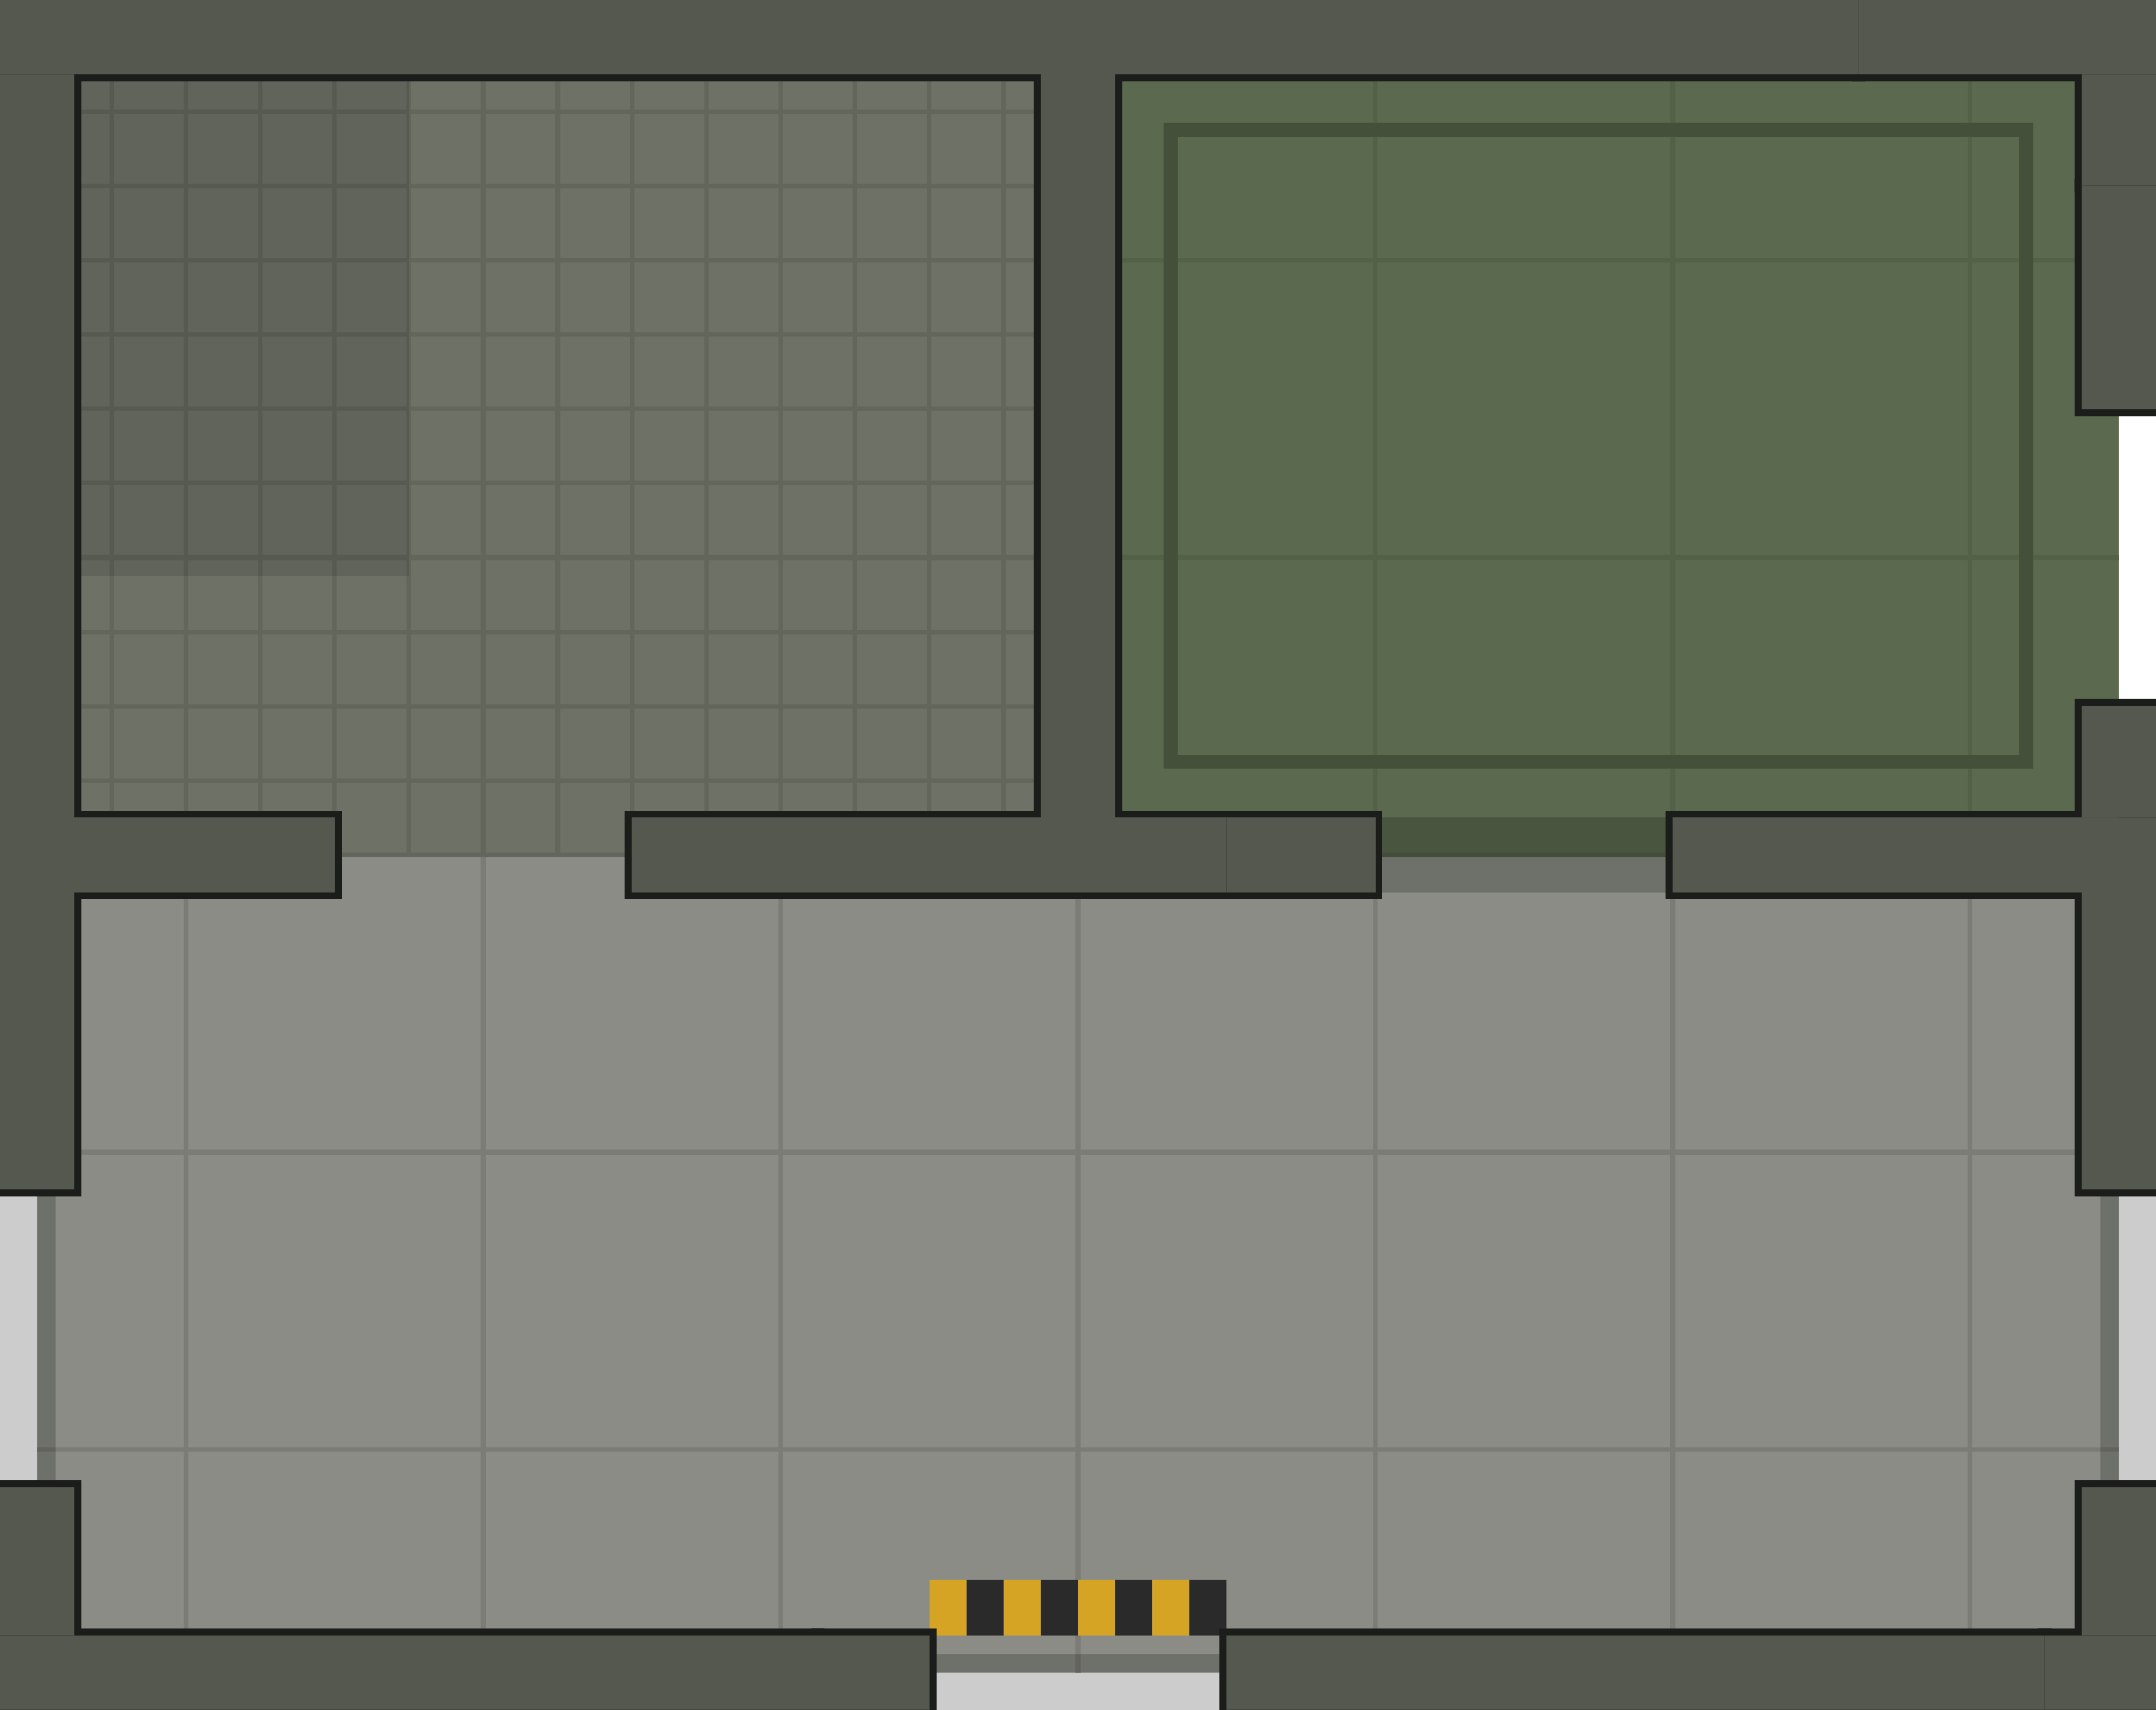
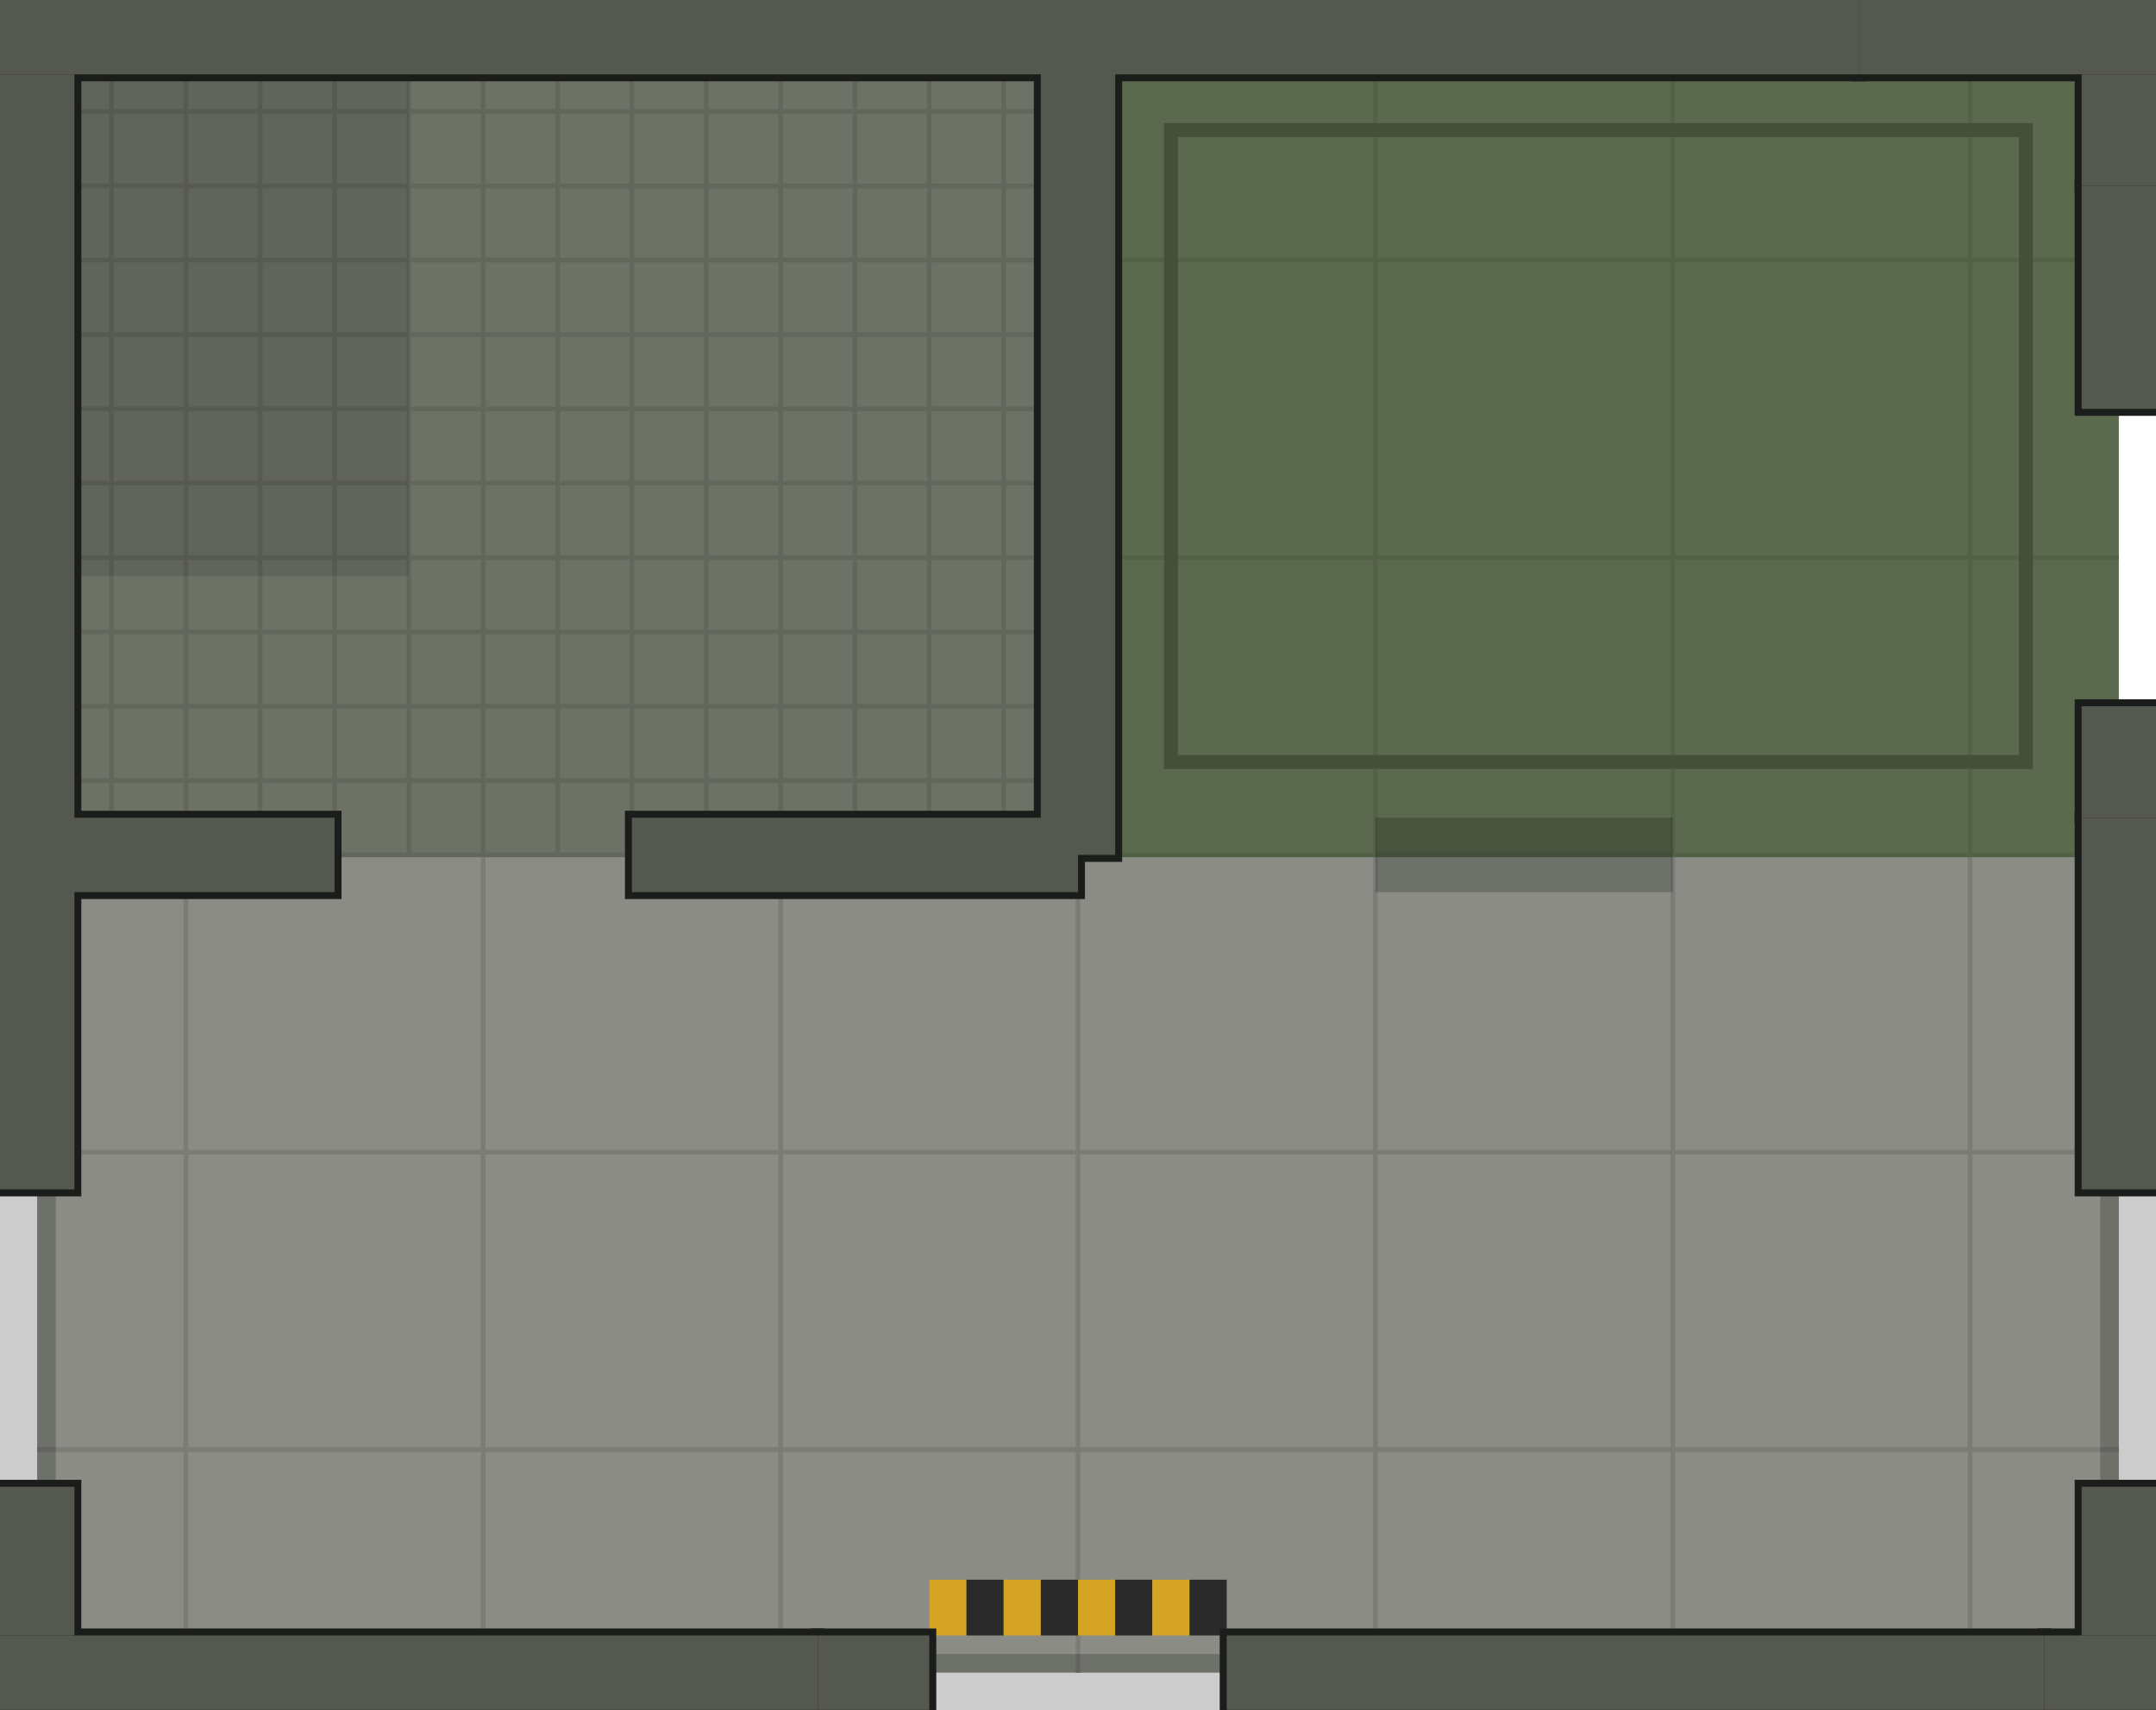
<svg xmlns="http://www.w3.org/2000/svg" width="928" height="736" viewBox="0 0 928 736">
  <rect x="16" y="368" width="896" height="352" fill="#8a8c85" />
  <path d="M80 368V720M208 368V720M336 368V720M464 368V720M592 368V720M720 368V720M848 368V720M16 624H912M16 496H912" stroke="#7a7c75" stroke-width="2" fill="none" />
  <rect x="16" y="16" width="448" height="352" fill="#6d7166" />
  <path d="M16 16V368M48 16V368M80 16V368M112 16V368M144 16V368M176 16V368M208 16V368M240 16V368M272 16V368M304 16V368M336 16V368M368 16V368M400 16V368M432 16V368M16 368H464M16 336H464M16 304H464M16 272H464M16 240H464M16 208H464M16 176H464M16 144H464M16 112H464M16 80H464M16 48H464" stroke="#62665b" stroke-width="2" fill="none" />
  <rect x="464" y="16" width="448" height="352" fill="#5b6a4e" />
  <path d="M464 16V368M592 16V368M720 16V368M848 16V368M464 368H912M464 240H912M464 112H912" stroke="#536147" stroke-width="2" fill="none" />
  <rect x="400" y="680" width="16" height="24" fill="#d6a425" />
  <rect x="416" y="680" width="16" height="24" fill="#2a2a2a" />
  <rect x="432" y="680" width="16" height="24" fill="#d6a425" />
  <rect x="448" y="680" width="16" height="24" fill="#2a2a2a" />
  <rect x="464" y="680" width="16" height="24" fill="#d6a425" />
  <rect x="480" y="680" width="16" height="24" fill="#2a2a2a" />
  <rect x="496" y="680" width="16" height="24" fill="#d6a425" />
  <rect x="512" y="680" width="16" height="24" fill="#2a2a2a" />
  <rect x="504" y="56" width="368" height="272" fill="none" stroke="#45503b" stroke-width="6" />
  <rect x="32" y="32" width="144" height="216" fill="#000000" fill-opacity="0.12" />
  <rect x="400" y="712" width="128" height="32" fill="#00000033" />
  <rect x="-8" y="512" width="32" height="128" fill="#00000033" />
  <rect x="904" y="512" width="32" height="128" fill="#00000033" />
  <rect x="592" y="352" width="128" height="32" fill="#00000033" />
  <rect x="-3" y="-3" width="806" height="38" fill="#1b1d1a" />
  <rect x="797" y="-3" width="134" height="38" fill="#1b1d1a" />
  <rect x="-3" y="701" width="358" height="38" fill="#1b1d1a" />
  <rect x="349" y="701" width="54" height="38" fill="#1b1d1a" />
  <rect x="525" y="701" width="358" height="38" fill="#1b1d1a" />
  <rect x="877" y="701" width="54" height="38" fill="#1b1d1a" />
  <rect x="-3" y="637" width="38" height="70" fill="#1b1d1a" />
  <rect x="-3" y="29" width="38" height="486" fill="#1b1d1a" />
  <rect x="893" y="637" width="38" height="70" fill="#1b1d1a" />
  <rect x="893" y="349" width="38" height="166" fill="#1b1d1a" />
  <rect x="893" y="301" width="38" height="54" fill="#1b1d1a" />
  <rect x="893" y="77" width="38" height="102" fill="#1b1d1a" />
  <rect x="893" y="29" width="38" height="54" fill="#1b1d1a" />
  <rect x="13" y="349" width="134" height="38" fill="#1b1d1a" />
-   <rect x="269" y="349" width="262" height="38" fill="#1b1d1a" />
-   <rect x="525" y="349" width="70" height="38" fill="#1b1d1a" />
-   <rect x="717" y="349" width="198" height="38" fill="#1b1d1a" />
+   <rect x="269" y="349" width="198" height="38" fill="#1b1d1a" />
  <rect x="445" y="13" width="38" height="358" fill="#1b1d1a" />
  <rect x="0" y="0" width="800" height="32" fill="#55584f" />
  <rect x="800" y="0" width="128" height="32" fill="#55584f" />
  <rect x="0" y="704" width="352" height="32" fill="#55584f" />
  <rect x="352" y="704" width="48" height="32" fill="#55584f" />
  <rect x="528" y="704" width="352" height="32" fill="#55584f" />
  <rect x="880" y="704" width="48" height="32" fill="#55584f" />
  <rect x="0" y="640" width="32" height="64" fill="#55584f" />
  <rect x="0" y="32" width="32" height="480" fill="#55584f" />
  <rect x="896" y="640" width="32" height="64" fill="#55584f" />
  <rect x="896" y="352" width="32" height="160" fill="#55584f" />
  <rect x="896" y="304" width="32" height="48" fill="#55584f" />
  <rect x="896" y="80" width="32" height="96" fill="#55584f" />
  <rect x="896" y="32" width="32" height="48" fill="#55584f" />
  <rect x="16" y="352" width="128" height="32" fill="#55584f" />
-   <rect x="272" y="352" width="256" height="32" fill="#55584f" />
-   <rect x="528" y="352" width="64" height="32" fill="#55584f" />
-   <rect x="720" y="352" width="192" height="32" fill="#55584f" />
+   <rect x="272" y="352" width="192" height="32" fill="#55584f" />
  <rect x="448" y="16" width="32" height="352" fill="#55584f" />
</svg>
